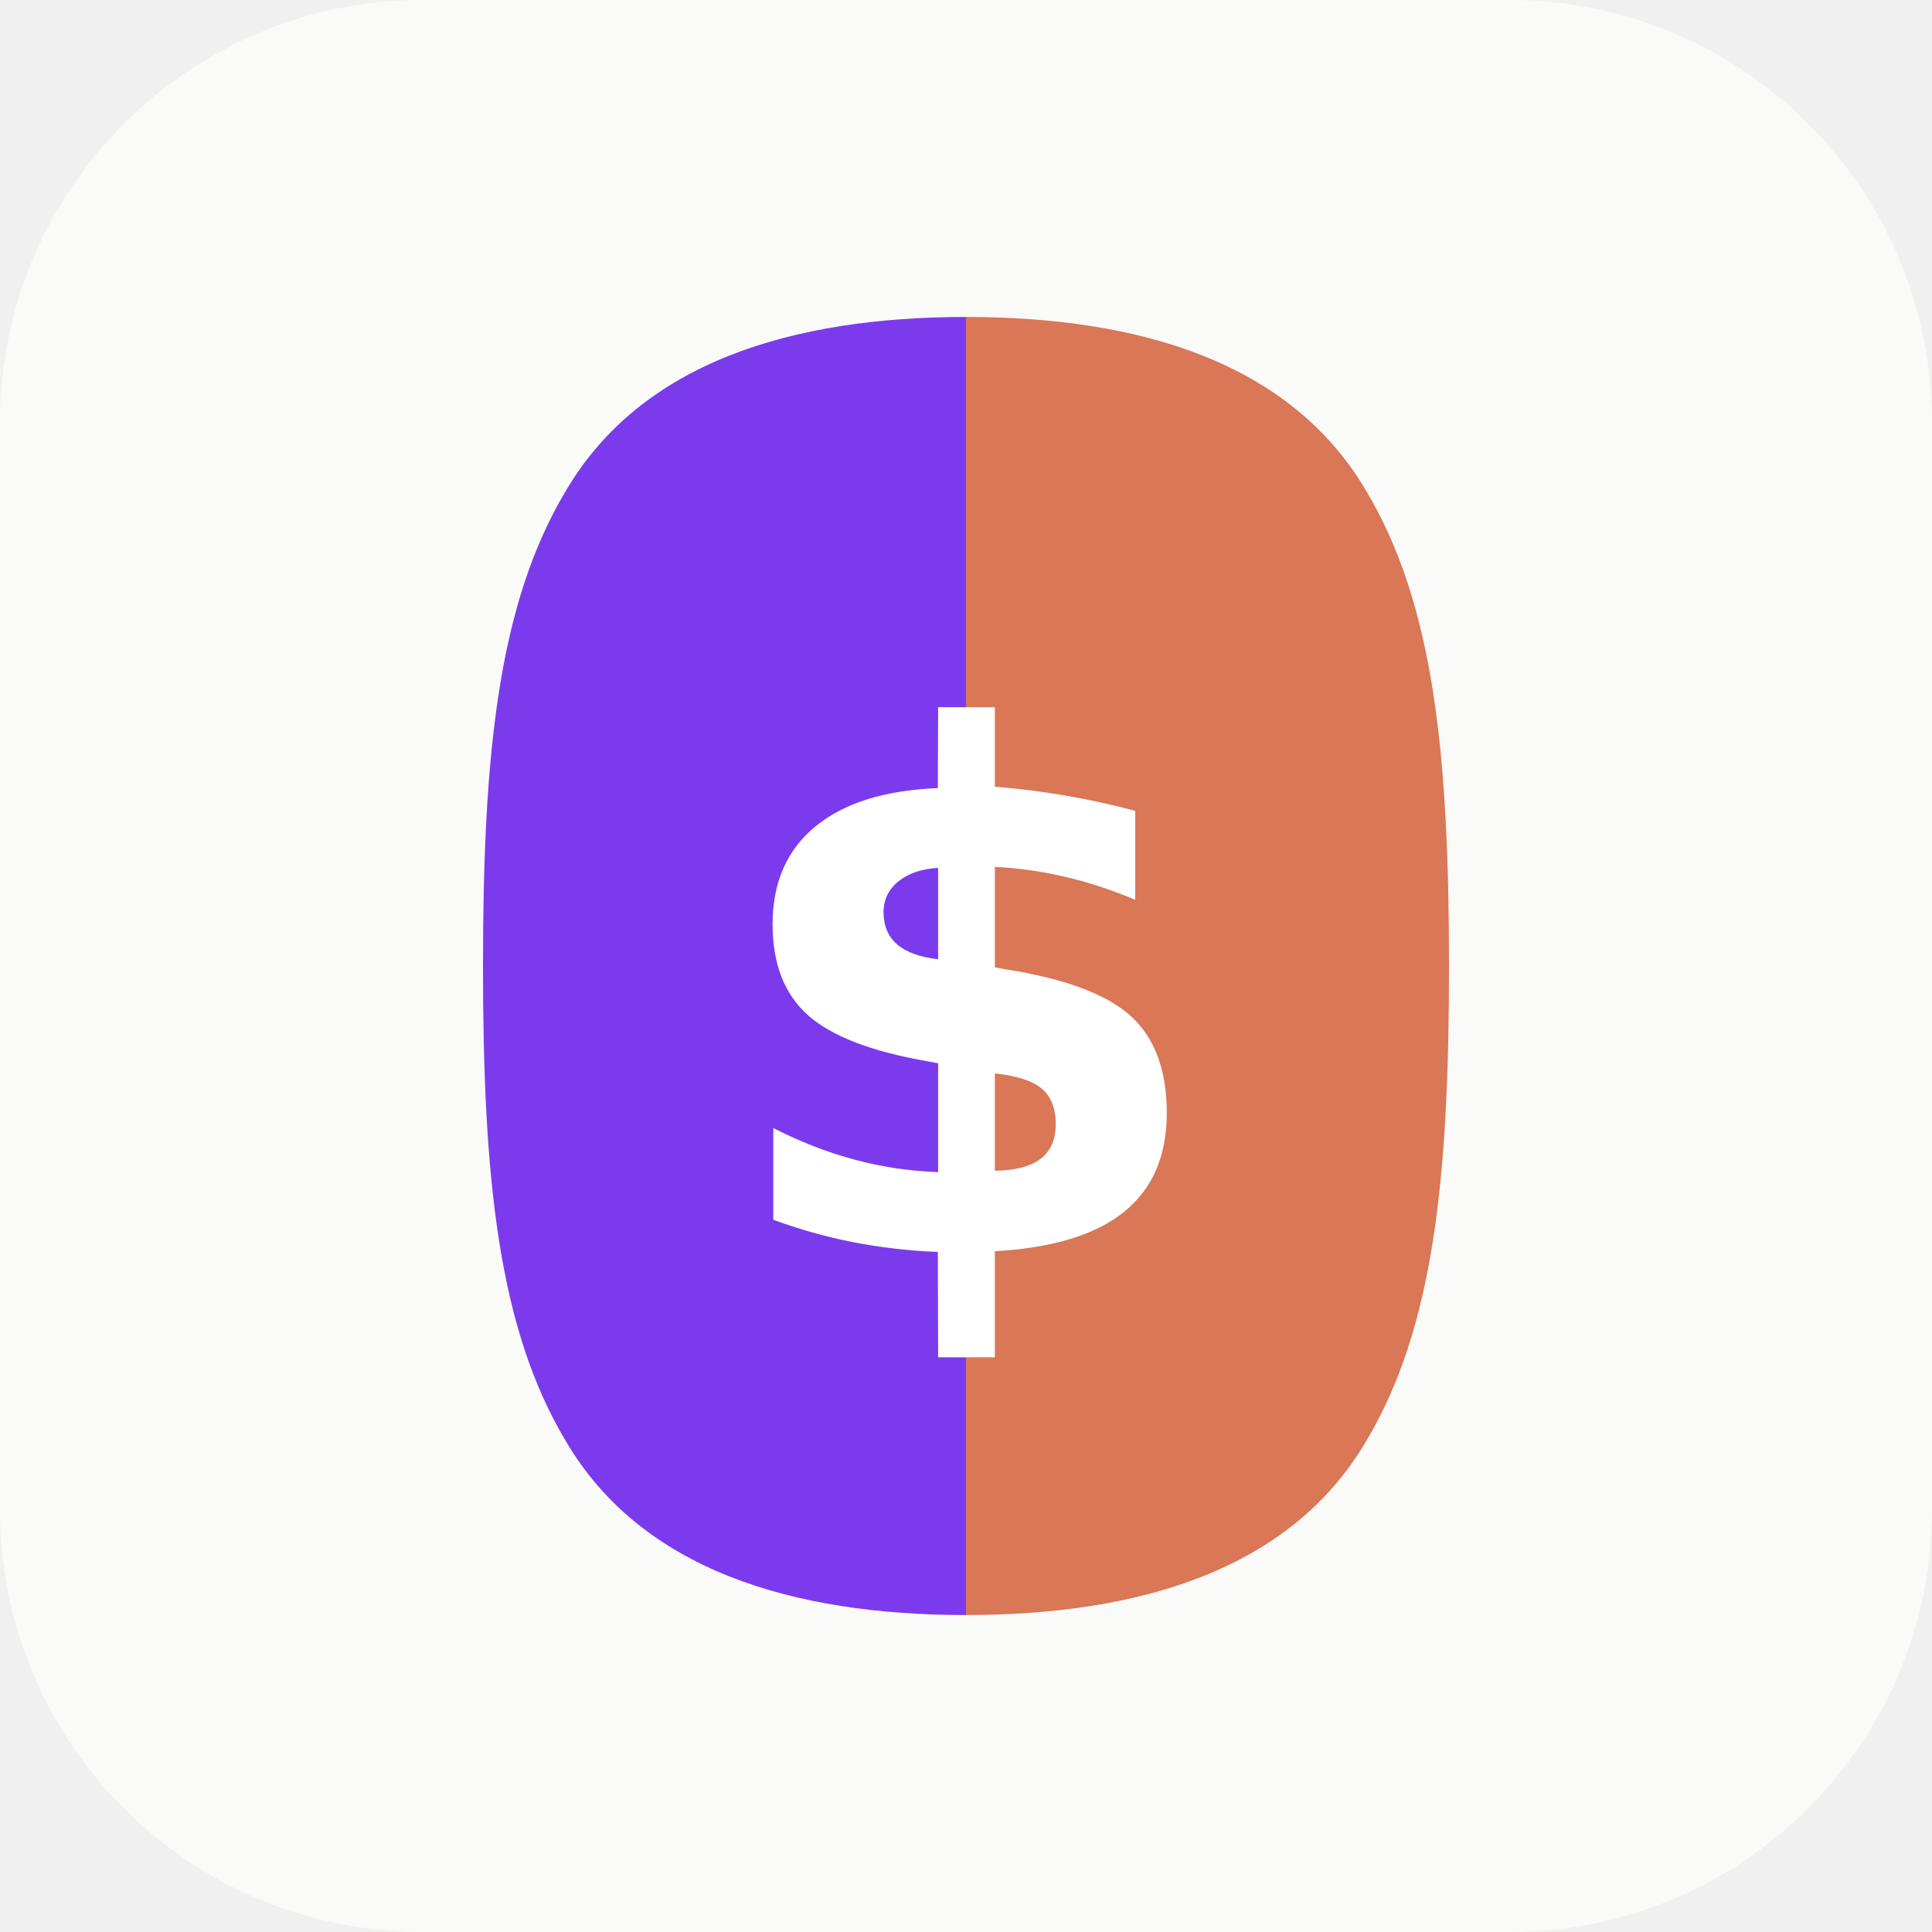
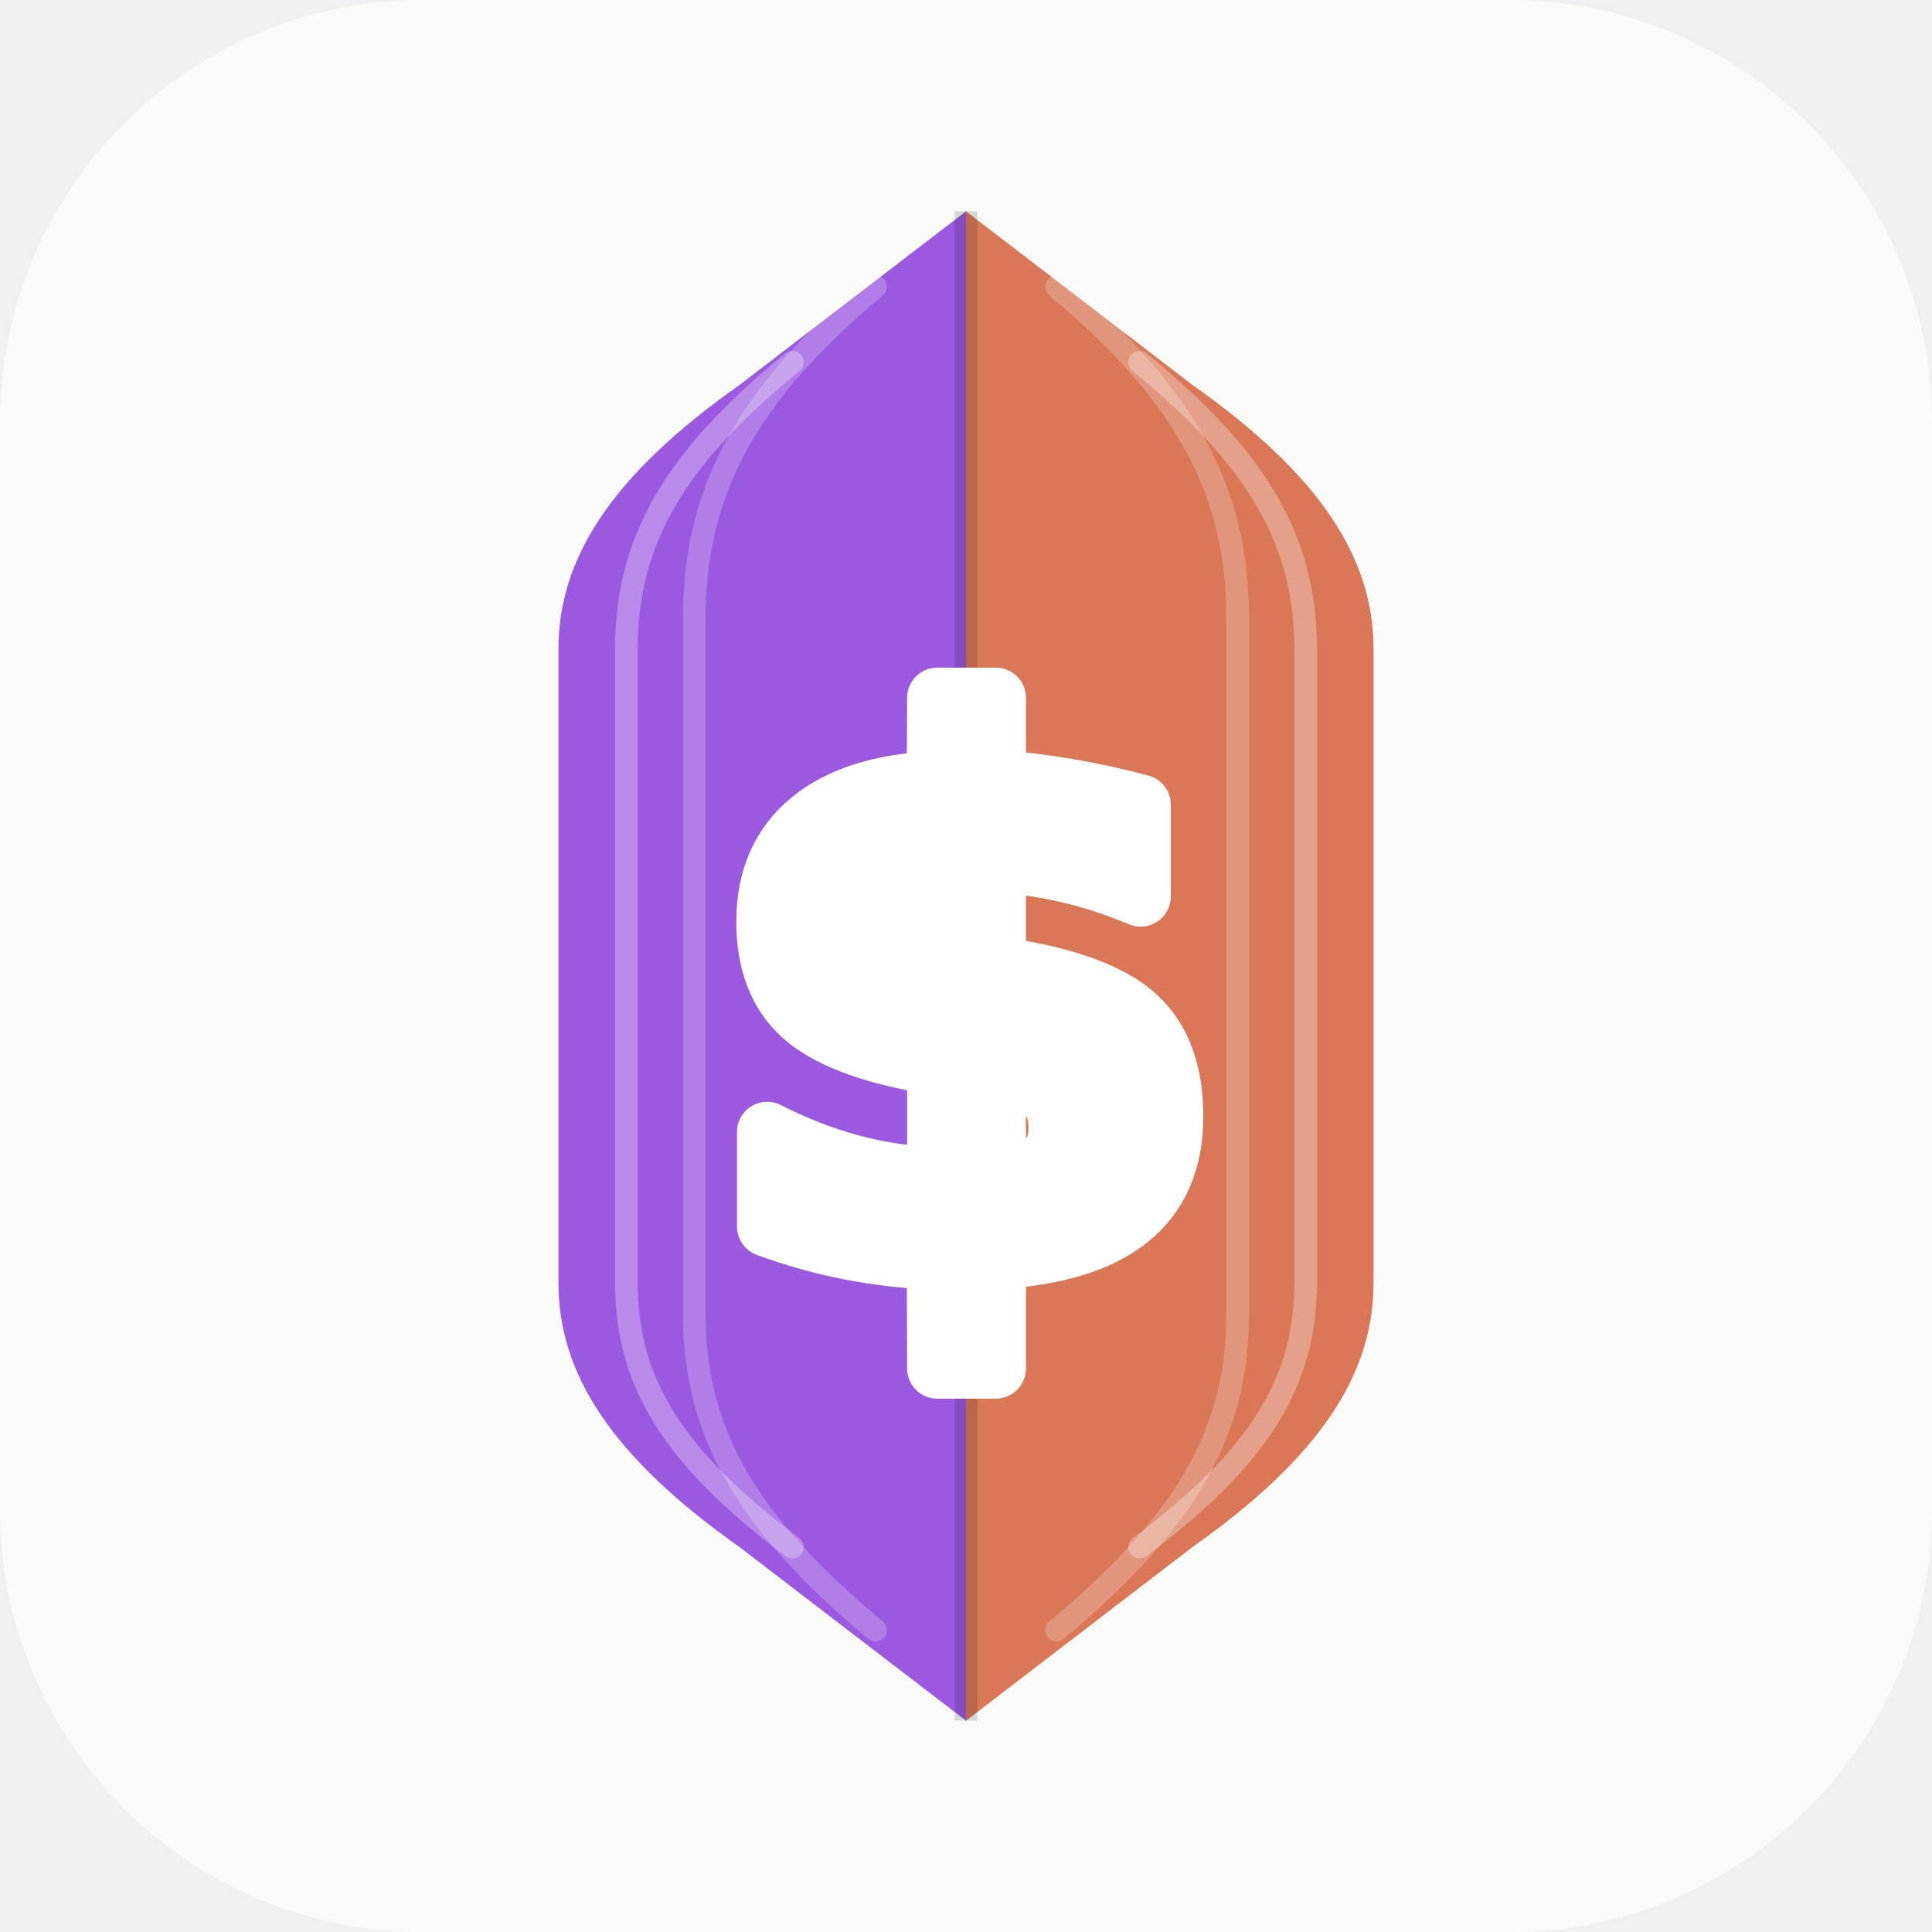
<svg xmlns="http://www.w3.org/2000/svg" viewBox="0 0 512 512">
  <rect width="512" height="512" rx="112" fill="#FAFAF8" />
-   <path d="M256 84            C 210 84 170 96 150 130            C 132 160 128 200 128 256            C 128 312 132 352 150 382            C 170 416 210 428 256 428            L256 84 Z" fill="#7C3AED" />
-   <path d="M256 84            C 302 84 342 96 362 130            C 380 160 384 200 384 256            C 384 312 380 352 362 382            C 342 416 302 428 256 428            L256 84 Z" fill="#D97757" />
-   <text x="256" y="266" text-anchor="middle" dominant-baseline="central" font-family="DejaVu Sans" font-weight="bold" font-size="190" fill="#FFFFFF">$</text>
+   <path d="M256 56            L196 102            C 162 126 148 148 148 172            L148 340            C 148 364 162 386 196 410            L256 456            Z" fill="#9B59E0" />
+   <path d="M210 96 C 178 122 166 144 166 172 L166 340 C 166 366 178 386 210 410" fill="none" stroke="#FFFFFF" stroke-opacity="0.3" stroke-width="6" stroke-linecap="round" />
+   <path d="M232 76 C 196 106 184 132 184 164 L184 348 C 184 378 196 402 232 432" fill="none" stroke="#FFFFFF" stroke-opacity="0.22" stroke-width="6" stroke-linecap="round" />
+   <path d="M256 56            L316 102            C 350 126 364 148 364 172            L364 340            C 364 364 350 386 316 410            L256 456            Z" fill="#D97757" />
+   <path d="M302 96 C 334 122 346 144 346 172 L346 340 C 346 366 334 386 302 410" fill="none" stroke="#FFFFFF" stroke-opacity="0.3" stroke-width="6" stroke-linecap="round" />
+   <path d="M280 76 C 316 106 328 132 328 164 L328 348 C 328 378 316 402 280 432" fill="none" stroke="#FFFFFF" stroke-opacity="0.22" stroke-width="6" stroke-linecap="round" />
+   <path d="M256 56 L256 456" stroke="#000000" stroke-opacity="0.14" stroke-width="6" />
+   <text x="256" y="266" text-anchor="middle" dominant-baseline="central" font-family="DejaVu Sans" font-weight="bold" font-size="196" fill="#FFFFFF" stroke="#FFFFFF" stroke-width="16" paint-order="stroke" stroke-linejoin="round">$</text>
</svg>
